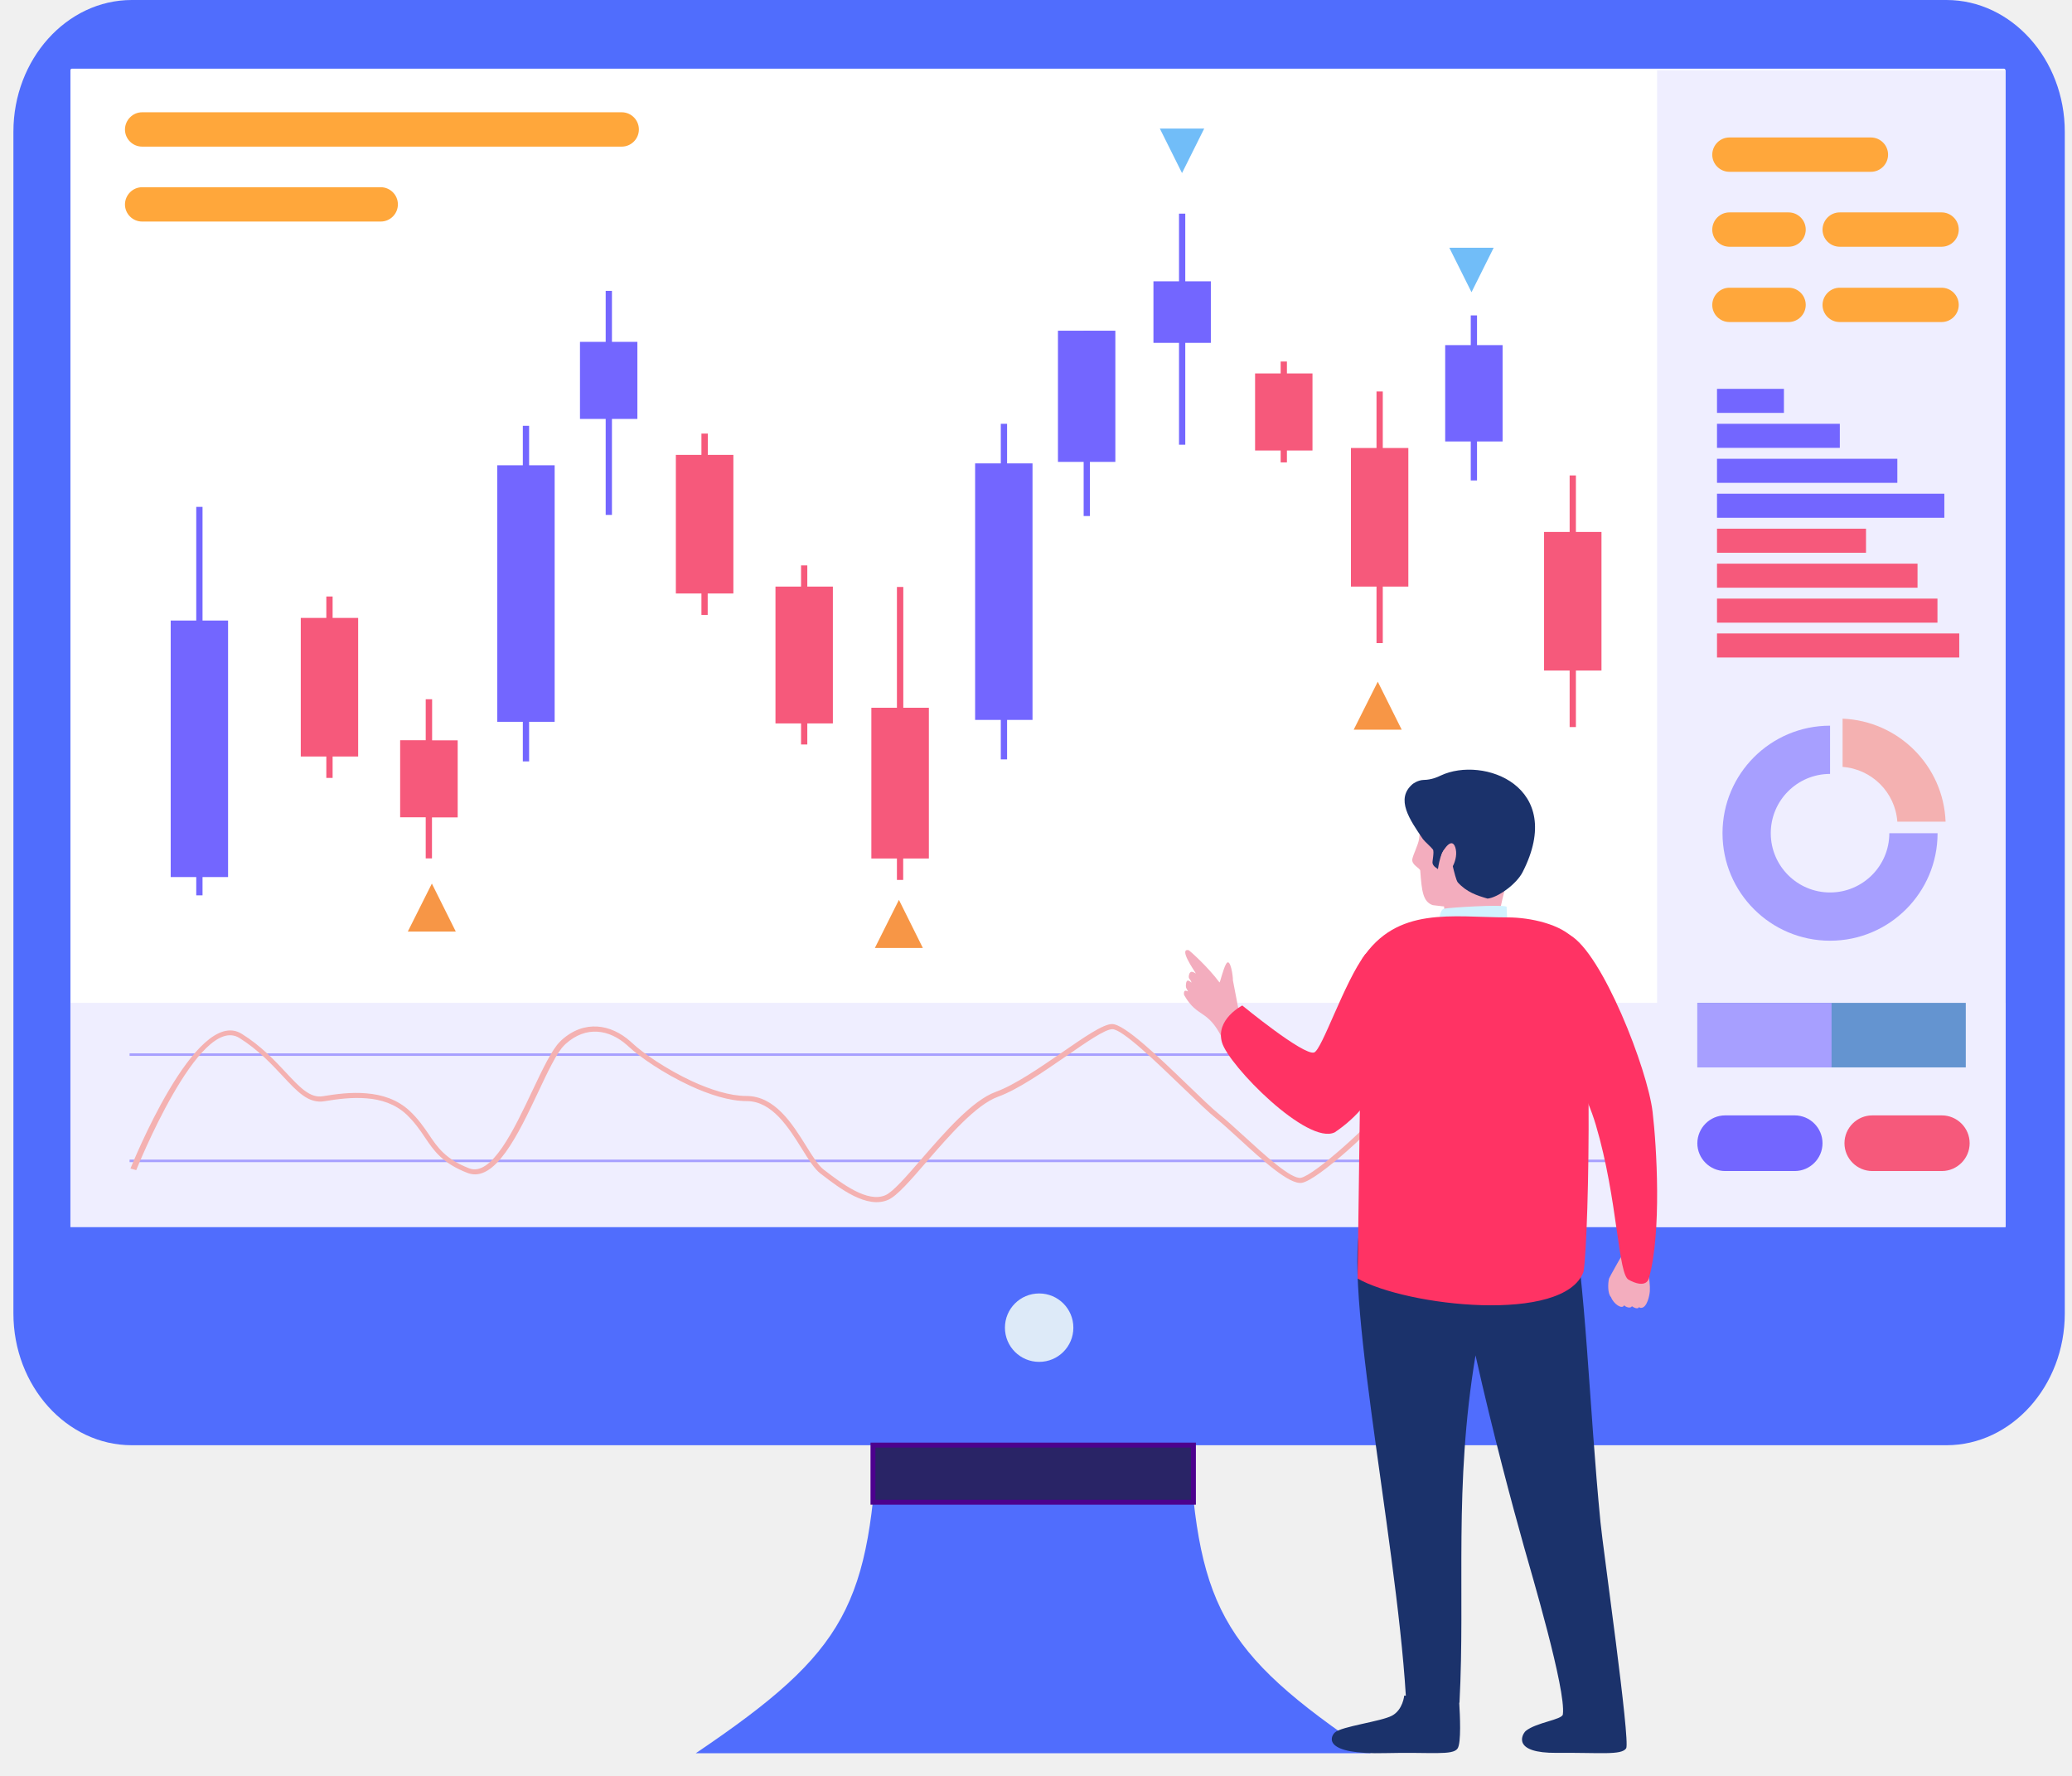
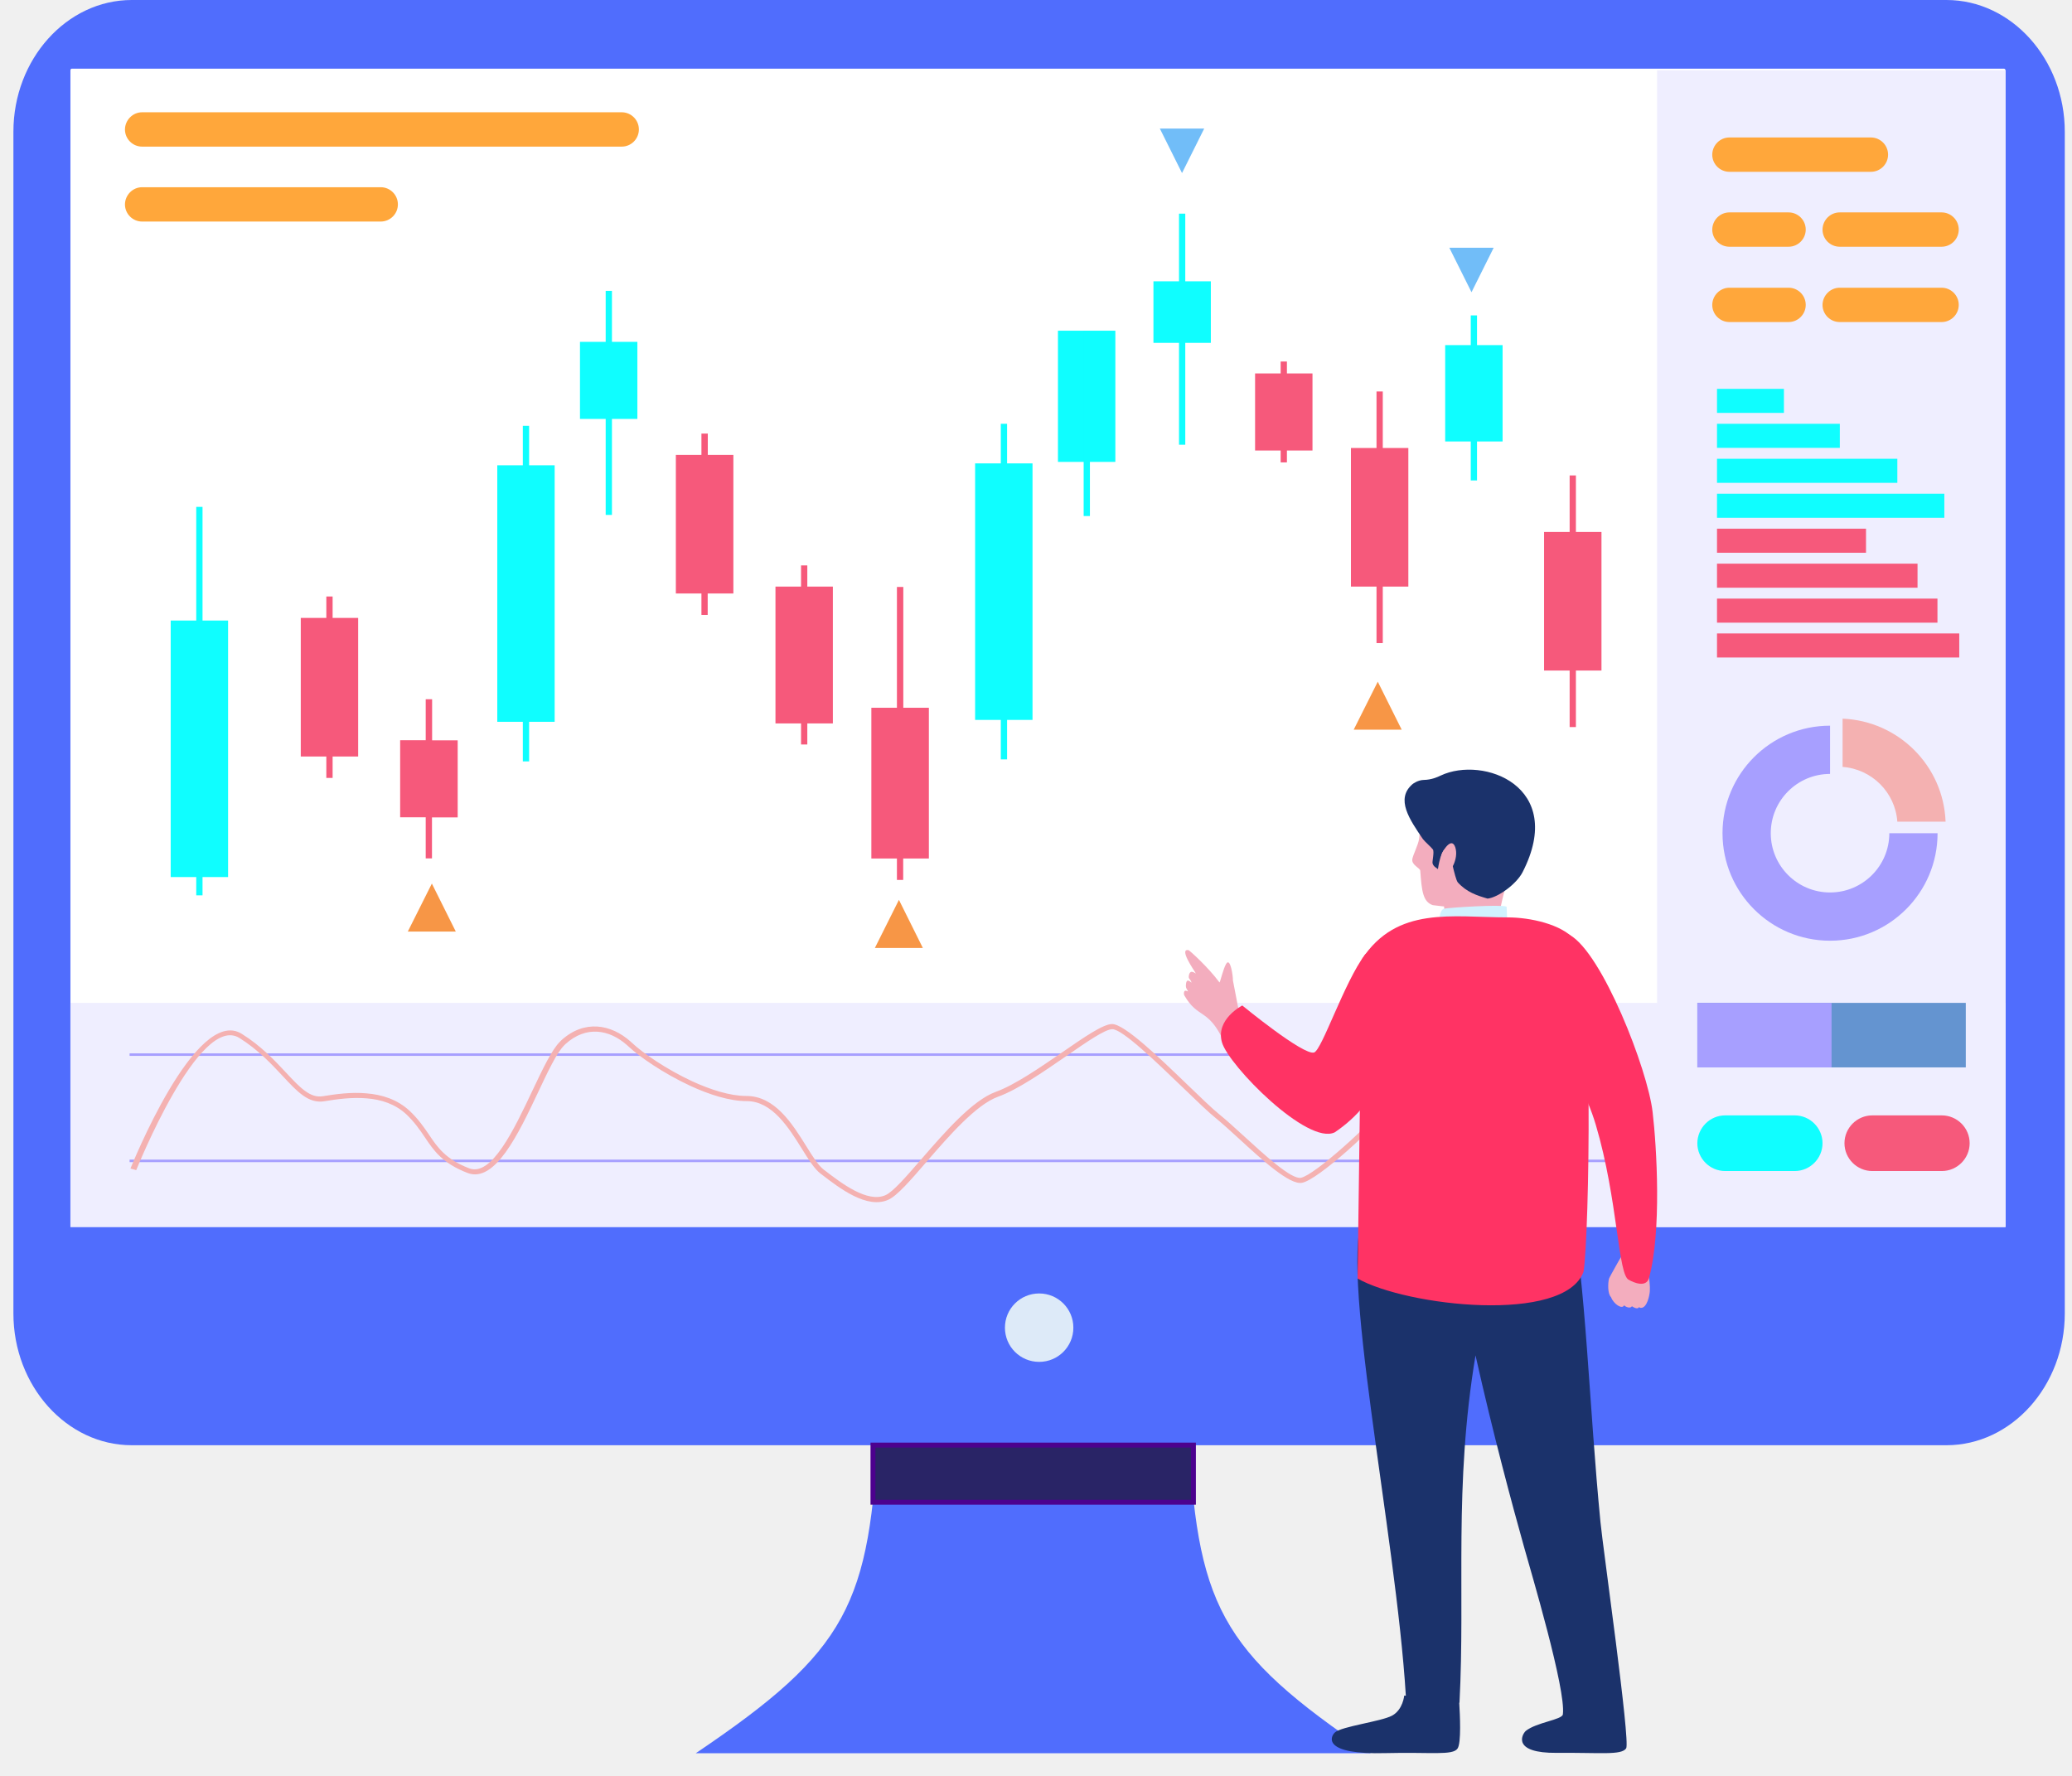
<svg xmlns="http://www.w3.org/2000/svg" width="91" height="78" viewBox="0 0 91 78" fill="none">
  <path fill-rule="evenodd" clip-rule="evenodd" d="M38.577 62.579C38.214 70.494 37.245 72.492 30.558 77.005H45.38H60.202C53.515 72.497 52.551 70.494 52.183 62.579L45.38 61.935L38.577 62.579Z" fill="#506DFD" />
  <path fill-rule="evenodd" clip-rule="evenodd" d="M5.785 0H85.487C88.343 0 90.683 2.603 90.683 5.785V56.954V57.692C90.683 60.873 88.343 63.477 85.487 63.477H5.785C2.928 63.477 0.589 60.873 0.589 57.692V56.954V53.889V5.785C0.589 2.603 2.928 0 5.785 0Z" fill="#506DFD" />
  <path d="M3.154 3.016H88.013C88.046 3.016 88.079 3.049 88.079 3.088V53.889H3.093V3.088C3.093 3.049 3.121 3.016 3.154 3.016Z" fill="white" />
  <path d="M88.079 44.048H3.093V53.889H88.079V44.048Z" fill="#EFEEFF" />
  <path d="M52.414 63.471H38.34V65.981H52.414V63.471Z" fill="#292466" />
  <path d="M52.414 63.471H38.34V65.981H52.414V63.471Z" stroke="#4C018E" stroke-width="0.216" stroke-miterlimit="22.926" />
  <path d="M71.067 46.266H5.691V46.376H71.067V46.266Z" fill="#A79FFF" />
  <path d="M71.067 50.933H5.691V51.043H71.067V50.933Z" fill="#A79FFF" />
  <path d="M73.835 50.746C74.71 50.663 75.607 49.953 75.613 49.948L75.767 50.119C75.761 50.119 74.804 50.884 73.835 50.966V50.746ZM5.73 51.324C5.741 51.302 8.592 44.147 10.617 45.407C11.465 45.936 12.059 46.574 12.56 47.108C13.165 47.757 13.617 48.242 14.178 48.148C14.745 48.055 15.422 47.961 16.094 48.022C16.776 48.077 17.448 48.286 17.992 48.792C18.372 49.15 18.609 49.497 18.835 49.827C19.214 50.394 19.567 50.911 20.601 51.313C21.587 51.698 22.572 49.623 23.392 47.884C23.838 46.943 24.239 46.101 24.592 45.754C24.614 45.732 24.63 45.715 24.652 45.693C25.159 45.231 25.703 45.055 26.232 45.088C26.76 45.121 27.261 45.363 27.69 45.743C27.712 45.765 27.734 45.782 27.756 45.803C28.235 46.255 29.27 46.965 30.393 47.488C31.207 47.862 32.06 48.137 32.782 48.137C34.036 48.137 34.801 49.364 35.412 50.344C35.693 50.796 35.941 51.192 36.177 51.373L36.216 51.401C36.97 51.979 38.104 52.849 38.896 52.491C39.227 52.342 39.804 51.676 40.476 50.9C41.489 49.733 42.711 48.324 43.734 47.956C44.571 47.653 45.677 46.888 46.657 46.216C47.614 45.556 48.446 44.978 48.842 44.978C49.387 44.978 50.9 46.437 52.139 47.631C52.722 48.192 53.245 48.699 53.559 48.952C53.839 49.177 54.203 49.508 54.593 49.865C55.562 50.752 56.712 51.803 57.131 51.731C57.428 51.676 58.193 51.093 58.991 50.388C59.872 49.612 60.774 48.693 61.116 48.187C61.457 47.686 61.991 46.91 62.816 46.343C63.647 45.77 64.754 45.429 66.223 45.815C66.295 45.837 66.372 45.853 66.443 45.875V46.112C66.35 46.084 66.251 46.051 66.157 46.029C64.781 45.666 63.741 45.991 62.965 46.525C62.178 47.064 61.655 47.824 61.325 48.308C60.972 48.831 60.053 49.761 59.162 50.553C58.336 51.28 57.527 51.891 57.18 51.951C56.635 52.05 55.436 50.95 54.428 50.025C54.043 49.673 53.68 49.343 53.41 49.122C53.085 48.864 52.562 48.357 51.974 47.79C50.768 46.629 49.293 45.204 48.853 45.204C48.534 45.204 47.73 45.76 46.811 46.398C45.82 47.08 44.703 47.856 43.833 48.17C42.87 48.517 41.67 49.898 40.68 51.043C39.992 51.841 39.397 52.524 39.017 52.694C38.082 53.118 36.876 52.194 36.078 51.577L36.04 51.55C35.77 51.346 35.511 50.928 35.22 50.46C34.636 49.524 33.91 48.363 32.798 48.363C32.038 48.363 31.147 48.077 30.305 47.686C29.154 47.152 28.098 46.425 27.602 45.963C27.58 45.947 27.564 45.925 27.542 45.908C27.151 45.561 26.7 45.341 26.232 45.314C25.77 45.286 25.291 45.446 24.839 45.853C24.823 45.87 24.801 45.886 24.784 45.908C24.46 46.222 24.069 47.047 23.634 47.972C22.77 49.799 21.735 51.984 20.53 51.517C19.424 51.087 19.055 50.542 18.653 49.943C18.438 49.623 18.207 49.288 17.849 48.946C17.354 48.484 16.732 48.291 16.105 48.242C15.461 48.187 14.806 48.275 14.25 48.368C13.551 48.484 13.061 47.956 12.406 47.251C11.916 46.728 11.333 46.101 10.513 45.589C8.746 44.488 5.994 51.373 5.983 51.395L5.73 51.324Z" fill="#F4B1B1" />
  <path fill-rule="evenodd" clip-rule="evenodd" d="M6.242 4.931H27.305C27.718 4.931 28.059 5.267 28.059 5.686C28.059 6.098 27.723 6.44 27.305 6.44H6.242C5.829 6.44 5.488 6.104 5.488 5.686C5.493 5.273 5.829 4.931 6.242 4.931Z" fill="#FFA73B" />
  <path fill-rule="evenodd" clip-rule="evenodd" d="M6.242 8.223H16.721C17.134 8.223 17.475 8.559 17.475 8.977C17.475 9.39 17.139 9.731 16.721 9.731H6.242C5.829 9.731 5.488 9.395 5.488 8.977C5.493 8.564 5.829 8.223 6.242 8.223Z" fill="#FFA73B" />
-   <path d="M24.36 20.436H21.84V31.703H24.36V20.436Z" fill="#7366FF" />
-   <path d="M23.238 18.702H22.962V33.442H23.238V18.702Z" fill="#7366FF" />
-   <path d="M27.993 15.015H25.472V18.4H27.993V15.015Z" fill="#7366FF" />
-   <path d="M26.876 12.775H26.601V22.616H26.876V12.775Z" fill="#7366FF" />
-   <path d="M45.347 20.353H42.826V31.62H45.347V20.353Z" fill="#7366FF" />
-   <path d="M44.23 18.614H43.954V33.354H44.23V18.614Z" fill="#7366FF" />
-   <path d="M48.985 14.525H46.464V20.287H48.985V14.525Z" fill="#7366FF" />
-   <path d="M47.868 14.525H47.593V22.665H47.868V14.525Z" fill="#7366FF" />
-   <path d="M53.179 12.356H50.658V15.059H53.179V12.356Z" fill="#7366FF" />
-   <path d="M52.056 9.384H51.781V19.533H52.056V9.384Z" fill="#7366FF" />
-   <path d="M65.992 15.158H63.471V19.39H65.992V15.158Z" fill="#7366FF" />
-   <path d="M64.869 13.853H64.594V21.102H64.869V13.853Z" fill="#7366FF" />
-   <path d="M10.017 27.255H7.497V38.522H10.017V27.255Z" fill="#7366FF" />
-   <path d="M8.895 22.263H8.619V39.325H8.895V22.263Z" fill="#7366FF" />
+   <path d="M24.36 20.436H21.84V31.703H24.36V20.436Z" fill="#0ffeff" />
+   <path d="M23.238 18.702H22.962V33.442H23.238V18.702Z" fill="#0ffeff" />
+   <path d="M27.993 15.015H25.472V18.4H27.993V15.015Z" fill="#0ffeff" />
+   <path d="M26.876 12.775H26.601V22.616H26.876V12.775Z" fill="#0ffeff" />
+   <path d="M45.347 20.353H42.826V31.62H45.347V20.353Z" fill="#0ffeff" />
+   <path d="M44.23 18.614H43.954V33.354H44.23V18.614Z" fill="#0ffeff" />
+   <path d="M48.985 14.525H46.464V20.287H48.985V14.525Z" fill="#0ffeff" />
+   <path d="M47.868 14.525H47.593V22.665H47.868V14.525Z" fill="#0ffeff" />
+   <path d="M53.179 12.356H50.658V15.059H53.179V12.356Z" fill="#0ffeff" />
+   <path d="M52.056 9.384H51.781V19.533H52.056V9.384Z" fill="#0ffeff" />
+   <path d="M65.992 15.158H63.471V19.39H65.992V15.158Z" fill="#0ffeff" />
+   <path d="M64.869 13.853H64.594V21.102H64.869V13.853Z" fill="#0ffeff" />
+   <path d="M10.017 27.255H7.497V38.522H10.017V27.255Z" fill="#0ffeff" />
+   <path d="M8.895 22.263H8.619V39.325H8.895V22.263Z" fill="#0ffeff" />
  <path fill-rule="evenodd" clip-rule="evenodd" d="M56.245 15.879H56.52V16.402H57.643V19.787H56.52V20.309H56.245V19.787H55.122V16.402H56.245V15.879ZM60.455 17.194H60.73V19.677H61.853V25.764H60.73V28.246H60.455V25.764H59.332V19.677H60.455V17.194ZM30.811 19.044H31.086V19.979H32.209V26.067H31.081V27.008H30.806V26.067H29.683V19.979H30.806V19.044H30.811ZM35.181 24.834H35.456V25.764H36.579V31.774H35.456V32.699H35.181V31.774H34.058V25.764H35.181V24.834ZM39.397 25.78H39.672V31.086H40.795V37.707H39.667V38.648H39.392V37.707H38.269V31.086H39.392V25.78H39.397ZM14.332 26.199H14.608V27.14H15.73V33.227H14.608V34.168H14.332V33.227H13.21V27.14H14.332V26.199ZM18.703 30.712H18.978V32.517H20.101V35.902H18.972V37.702H18.697V35.897H17.574V32.512H18.697V30.712H18.703ZM67.814 23.364H68.937V20.882H69.212V23.364H70.335V29.451H69.212V31.934H68.937V29.451H67.814V23.364Z" fill="#F6597B" />
  <path fill-rule="evenodd" clip-rule="evenodd" d="M39.48 39.524L40.531 41.637H38.423L39.48 39.524Z" fill="#F79646" />
  <path fill-rule="evenodd" clip-rule="evenodd" d="M51.913 7.601L50.939 5.647H52.887L51.913 7.601Z" fill="#71BDF8" />
  <path fill-rule="evenodd" clip-rule="evenodd" d="M64.627 12.835L63.653 10.881H65.601L64.627 12.835Z" fill="#71BDF8" />
  <path fill-rule="evenodd" clip-rule="evenodd" d="M18.967 38.808L20.018 40.916H17.91L18.967 38.808Z" fill="#F79646" />
  <path fill-rule="evenodd" clip-rule="evenodd" d="M60.51 29.941L61.561 32.049H59.453L60.51 29.941Z" fill="#F79646" />
  <path d="M88.079 3.088H72.778V53.889H88.079V3.088Z" fill="#EFEEFF" />
  <path fill-rule="evenodd" clip-rule="evenodd" d="M85.096 36.596C85.096 39.204 82.983 41.318 80.374 41.318C77.765 41.318 75.651 39.204 75.651 36.596C75.651 33.987 77.765 31.873 80.374 31.873V33.992C78.937 33.992 77.77 35.159 77.77 36.596C77.77 38.032 78.937 39.199 80.374 39.199C81.81 39.199 82.977 38.032 82.977 36.596H85.096Z" fill="#A79FFF" />
  <path fill-rule="evenodd" clip-rule="evenodd" d="M80.924 31.565C83.379 31.664 85.355 33.634 85.448 36.089H83.329C83.236 34.801 82.207 33.778 80.924 33.684V31.565Z" fill="#F4B1B1" />
-   <path fill-rule="evenodd" clip-rule="evenodd" d="M75.767 48.99H78.822C79.493 48.99 80.043 49.541 80.043 50.212C80.043 50.884 79.493 51.434 78.822 51.434H75.767C75.096 51.434 74.545 50.884 74.545 50.212C74.551 49.541 75.096 48.99 75.767 48.99Z" fill="#7366FF" />
+   <path fill-rule="evenodd" clip-rule="evenodd" d="M75.767 48.99H78.822C79.493 48.99 80.043 49.541 80.043 50.212C80.043 50.884 79.493 51.434 78.822 51.434H75.767C75.096 51.434 74.545 50.884 74.545 50.212C74.551 49.541 75.096 48.99 75.767 48.99Z" fill="#0ffeff" />
  <path fill-rule="evenodd" clip-rule="evenodd" d="M82.229 48.99H85.283C85.955 48.99 86.505 49.541 86.505 50.212C86.505 50.884 85.955 51.434 85.283 51.434H82.229C81.557 51.434 81.007 50.884 81.007 50.212C81.007 49.541 81.557 48.99 82.229 48.99Z" fill="#F6597B" />
  <path d="M86.335 44.048H74.545V46.882H86.335V44.048Z" fill="#6494D0" />
  <path d="M80.44 44.048H74.545V46.882H80.44V44.048Z" fill="#A79FFF" />
  <path fill-rule="evenodd" clip-rule="evenodd" d="M75.954 6.038H82.168C82.581 6.038 82.922 6.374 82.922 6.792C82.922 7.205 82.586 7.546 82.168 7.546H75.954C75.541 7.546 75.2 7.21 75.2 6.792C75.206 6.374 75.541 6.038 75.954 6.038Z" fill="#FFA73B" />
  <path fill-rule="evenodd" clip-rule="evenodd" d="M75.954 9.329H78.552C78.965 9.329 79.306 9.665 79.306 10.083C79.306 10.496 78.97 10.837 78.552 10.837H75.954C75.541 10.837 75.2 10.502 75.2 10.083C75.206 9.665 75.541 9.329 75.954 9.329Z" fill="#FFA73B" />
  <path fill-rule="evenodd" clip-rule="evenodd" d="M80.798 9.329H85.272C85.685 9.329 86.026 9.665 86.026 10.083C86.026 10.496 85.691 10.837 85.272 10.837H80.798C80.385 10.837 80.043 10.502 80.043 10.083C80.049 9.665 80.385 9.329 80.798 9.329Z" fill="#FFA73B" />
  <path fill-rule="evenodd" clip-rule="evenodd" d="M75.954 12.637H78.552C78.965 12.637 79.306 12.973 79.306 13.391C79.306 13.804 78.97 14.145 78.552 14.145H75.954C75.541 14.145 75.2 13.809 75.2 13.391C75.206 12.978 75.541 12.637 75.954 12.637Z" fill="#FFA73B" />
  <path fill-rule="evenodd" clip-rule="evenodd" d="M80.798 12.637H85.272C85.685 12.637 86.026 12.973 86.026 13.391C86.026 13.804 85.691 14.145 85.272 14.145H80.798C80.385 14.145 80.043 13.809 80.043 13.391C80.049 12.978 80.385 12.637 80.798 12.637Z" fill="#FFA73B" />
-   <path d="M78.348 17.079H75.409V18.135H78.348V17.079Z" fill="#7366FF" />
-   <path d="M80.803 18.614H75.409V19.671H80.803V18.614Z" fill="#7366FF" />
-   <path d="M83.329 20.15H75.409V21.207H83.329V20.15Z" fill="#7366FF" />
-   <path d="M85.393 21.685H75.409V22.742H85.393V21.685Z" fill="#7366FF" />
+   <path d="M78.348 17.079H75.409V18.135H78.348V17.079Z" fill="#0ffeff" />
+   <path d="M80.803 18.614H75.409V19.671H80.803V18.614Z" fill="#0ffeff" />
+   <path d="M83.329 20.15H75.409V21.207H83.329V20.15Z" fill="#0ffeff" />
+   <path d="M85.393 21.685H75.409V22.742H85.393V21.685Z" fill="#0ffeff" />
  <path d="M81.953 23.221H75.409V24.278H81.953V23.221Z" fill="#F6597B" />
  <path d="M84.216 24.757H75.409V25.813H84.216V24.757Z" fill="#F6597B" />
  <path d="M85.091 26.292H75.409V27.349H85.091V26.292Z" fill="#F6597B" />
  <path d="M86.048 27.822H75.409V28.879H86.048V27.822Z" fill="#F6597B" />
  <path d="M72.459 55.21C72.426 55.496 72.316 55.628 72.382 55.903C72.432 56.107 72.476 56.503 72.459 56.712C72.448 56.877 72.344 57.455 72.063 57.444C72.03 57.444 72.008 57.433 71.986 57.406C71.931 57.532 71.738 57.417 71.672 57.373C71.606 57.488 71.391 57.406 71.331 57.329C71.248 57.527 70.868 57.279 70.753 56.971C70.599 56.822 70.621 56.36 70.659 56.195C70.648 56.189 70.698 56.09 70.764 55.969C70.879 55.749 71.061 55.446 71.089 55.386C71.166 55.243 71.281 55.122 71.276 54.951L72.459 55.21Z" fill="#F3ADBE" />
  <path fill-rule="evenodd" clip-rule="evenodd" d="M66.95 44.009C66.559 43.189 66.862 41.587 67.693 41.23C67.913 41.136 68.535 40.834 68.942 41.065C70.373 41.868 72.36 46.959 72.58 48.836C72.762 50.372 72.982 54.114 72.421 56.134C72.299 56.569 71.744 56.333 71.546 56.217C71.056 56.046 71.061 52.689 70.087 49.409C69.283 46.695 67.302 44.747 66.95 44.009Z" fill="#FF3364" />
  <path fill-rule="evenodd" clip-rule="evenodd" d="M54.737 44.697L54.379 44.257L54.148 43.057C54.159 42.908 54.038 42.017 53.85 42.336C53.718 42.562 53.586 43.151 53.559 43.151C53.041 42.452 52.232 41.736 52.199 41.731C51.77 41.654 52.419 42.584 52.513 42.743C52.557 42.82 52.254 42.485 52.21 42.881C52.199 43.002 52.276 42.996 52.326 43.14C52.359 43.228 52.128 42.892 52.089 43.206C52.062 43.415 52.122 43.415 52.172 43.536C52.188 43.569 52.095 43.492 52.04 43.519C51.996 43.541 51.974 43.657 52.023 43.734C52.596 44.719 53.03 44.312 53.663 45.567C54.032 46.282 54.72 45 54.737 44.697Z" fill="#F3ADBE" />
  <path fill-rule="evenodd" clip-rule="evenodd" d="M59.927 53.311C58.732 55.402 61.303 67.274 61.743 74.479L61.672 74.473C61.672 74.473 61.617 75.095 61.138 75.354C60.659 75.613 58.903 75.827 58.622 76.097C58.419 76.29 58.077 77.077 60.868 77C62.849 76.95 63.807 77.115 64.016 76.796C64.181 76.548 64.121 75.332 64.088 74.787H64.099C64.357 69.867 63.84 65.32 64.803 59.53C65.563 62.932 66.427 66.141 66.933 67.94C67.236 69.025 68.788 74.226 68.639 75.299C68.606 75.536 67.484 75.646 67.01 76.025C66.812 76.213 66.443 77.005 68.364 76.989C70.285 76.972 71.21 77.104 71.419 76.79C71.612 76.499 70.401 68.001 70.291 66.856C69.795 61.803 69.641 56.217 68.975 52.926C68.634 39.199 61.341 42.738 61.996 51.049C62.073 51.99 60.252 52.017 59.927 53.311Z" fill="#1B326B" />
  <path d="M65.7 34.377C65.7 34.377 63.801 33.667 62.932 35.115C62.712 35.478 62.37 35.533 62.376 36.023C62.376 36.188 62.376 36.551 62.321 36.865C62.277 37.124 62.073 37.515 62.029 37.724C61.974 37.988 62.37 38.126 62.376 38.241C62.442 39.16 62.497 39.601 62.921 39.755C63.989 39.903 65.486 39.969 65.976 39.067C66.465 38.164 66.906 36.86 66.884 35.985C66.867 35.109 66.196 34.625 65.7 34.377Z" fill="#F3ADBE" />
  <path d="M63.411 39.711C63.411 39.711 63.488 40.206 63.361 40.454C63.235 40.701 65.744 40.707 65.744 40.707C65.744 40.707 65.948 39.375 66.333 38.252C66.724 37.124 63.411 39.711 63.411 39.711Z" fill="#F3ADBE" />
  <path fill-rule="evenodd" clip-rule="evenodd" d="M65.332 39.468C64.864 39.331 64.418 39.188 64.027 38.758C63.89 38.604 63.664 37.289 63.587 37.261C63.29 37.157 63.152 38.175 63.152 38.175C63.108 38.12 62.954 38.076 62.915 37.911C62.899 37.834 62.998 37.416 62.932 37.311C62.882 37.234 62.563 36.953 62.492 36.854C61.919 36.007 61.27 35.093 62.04 34.438C62.073 34.41 62.282 34.262 62.53 34.256C62.871 34.251 63.136 34.13 63.273 34.064C65.139 33.183 68.799 34.532 66.873 38.302C66.603 38.836 65.777 39.425 65.332 39.468Z" fill="#1B326B" />
  <path d="M63.213 40.421C63.213 40.421 63.218 39.953 63.433 39.909C63.647 39.865 65.909 39.716 66.168 39.821L66.196 40.415C66.201 40.415 65.535 40.619 63.213 40.421Z" fill="#D1F2FF" />
  <path d="M63.306 37.559C63.345 37.394 63.752 36.711 63.917 37.223C64.077 37.729 63.675 38.417 63.444 38.357C63.218 38.296 63.202 37.977 63.306 37.559Z" fill="#F3ADBE" />
  <path fill-rule="evenodd" clip-rule="evenodd" d="M66.223 40.294C67.197 40.294 68.584 40.591 69.168 41.279C70.01 42.264 69.801 54.313 69.548 55.854C68.711 58.154 61.787 57.378 59.624 56.156L59.811 42.132C61.358 39.777 63.779 40.294 66.223 40.294Z" fill="#FF3364" />
  <path fill-rule="evenodd" clip-rule="evenodd" d="M58.622 49.733C57.428 50.322 53.966 46.805 53.669 45.787C53.372 44.769 54.56 44.163 54.56 44.163C54.56 44.163 57.252 46.376 57.714 46.227C58.061 46.112 59.035 43.145 59.949 41.929C60.917 41.054 62.778 46.937 58.622 49.733Z" fill="#FF3364" />
  <path fill-rule="evenodd" clip-rule="evenodd" d="M45.639 56.811C46.47 56.811 47.141 57.483 47.141 58.314C47.141 59.145 46.47 59.816 45.639 59.816C44.807 59.816 44.136 59.145 44.136 58.314C44.136 57.483 44.807 56.811 45.639 56.811Z" fill="#DDEAF8" />
</svg>
